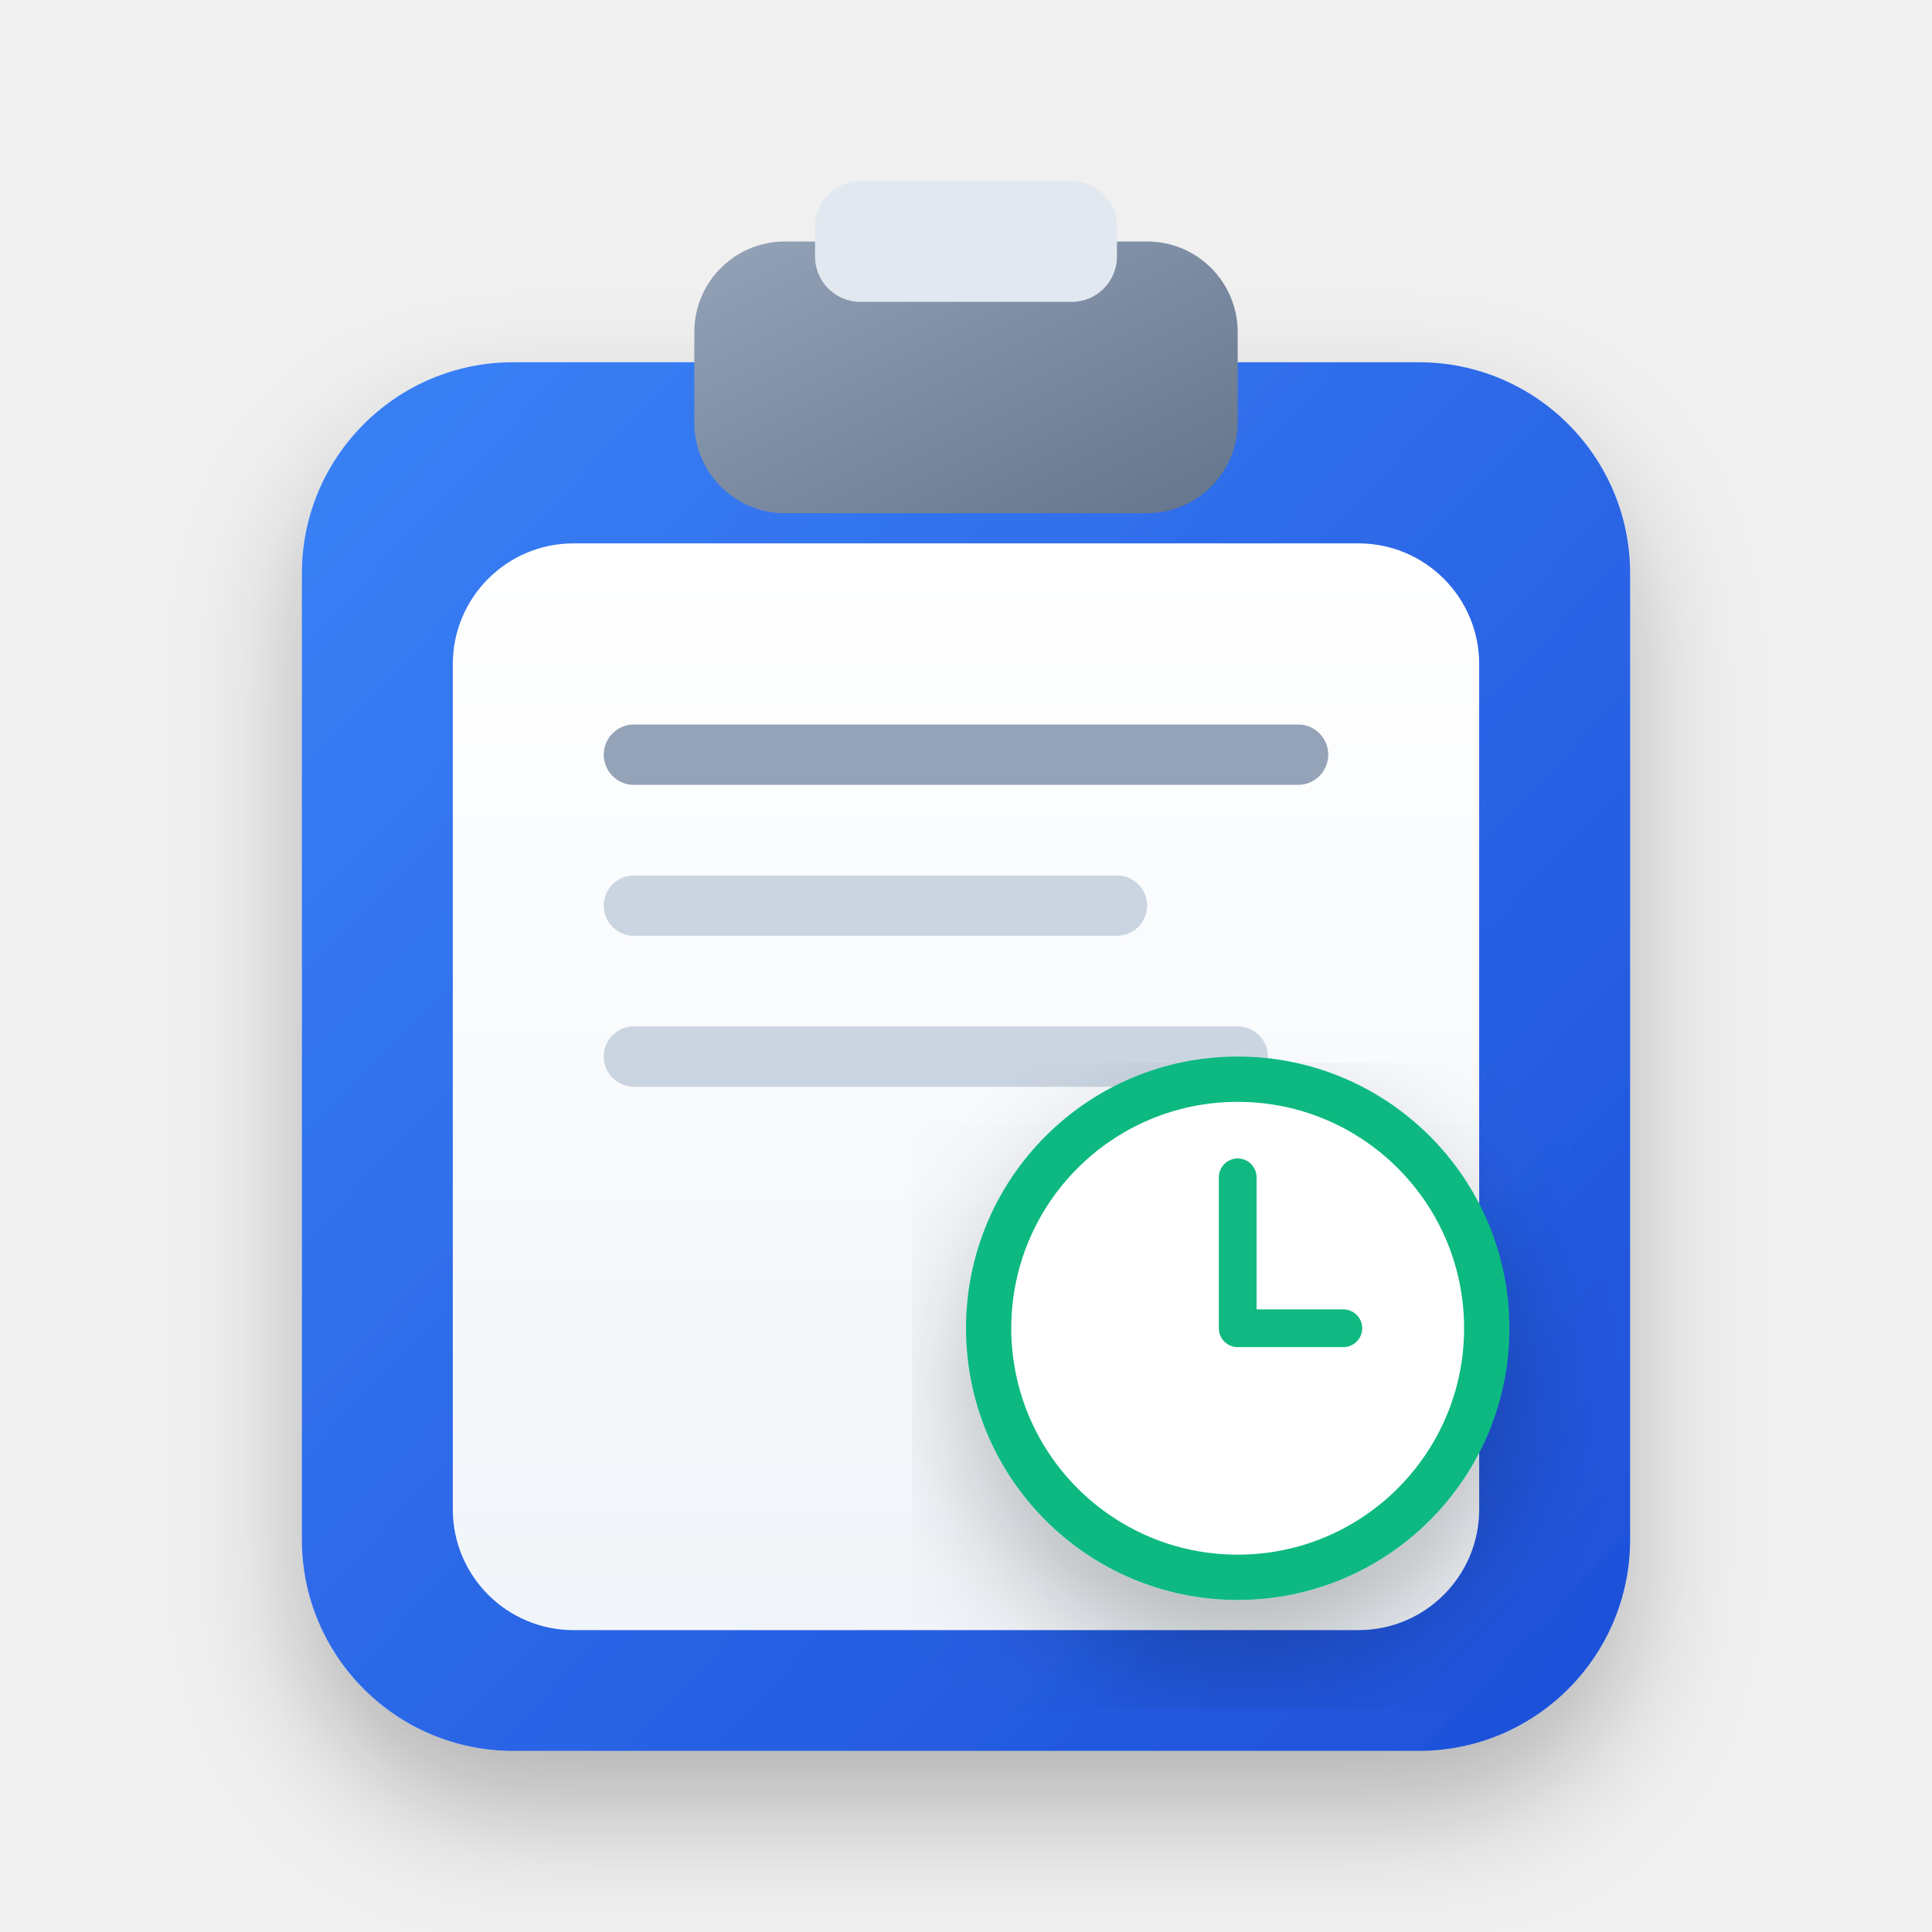
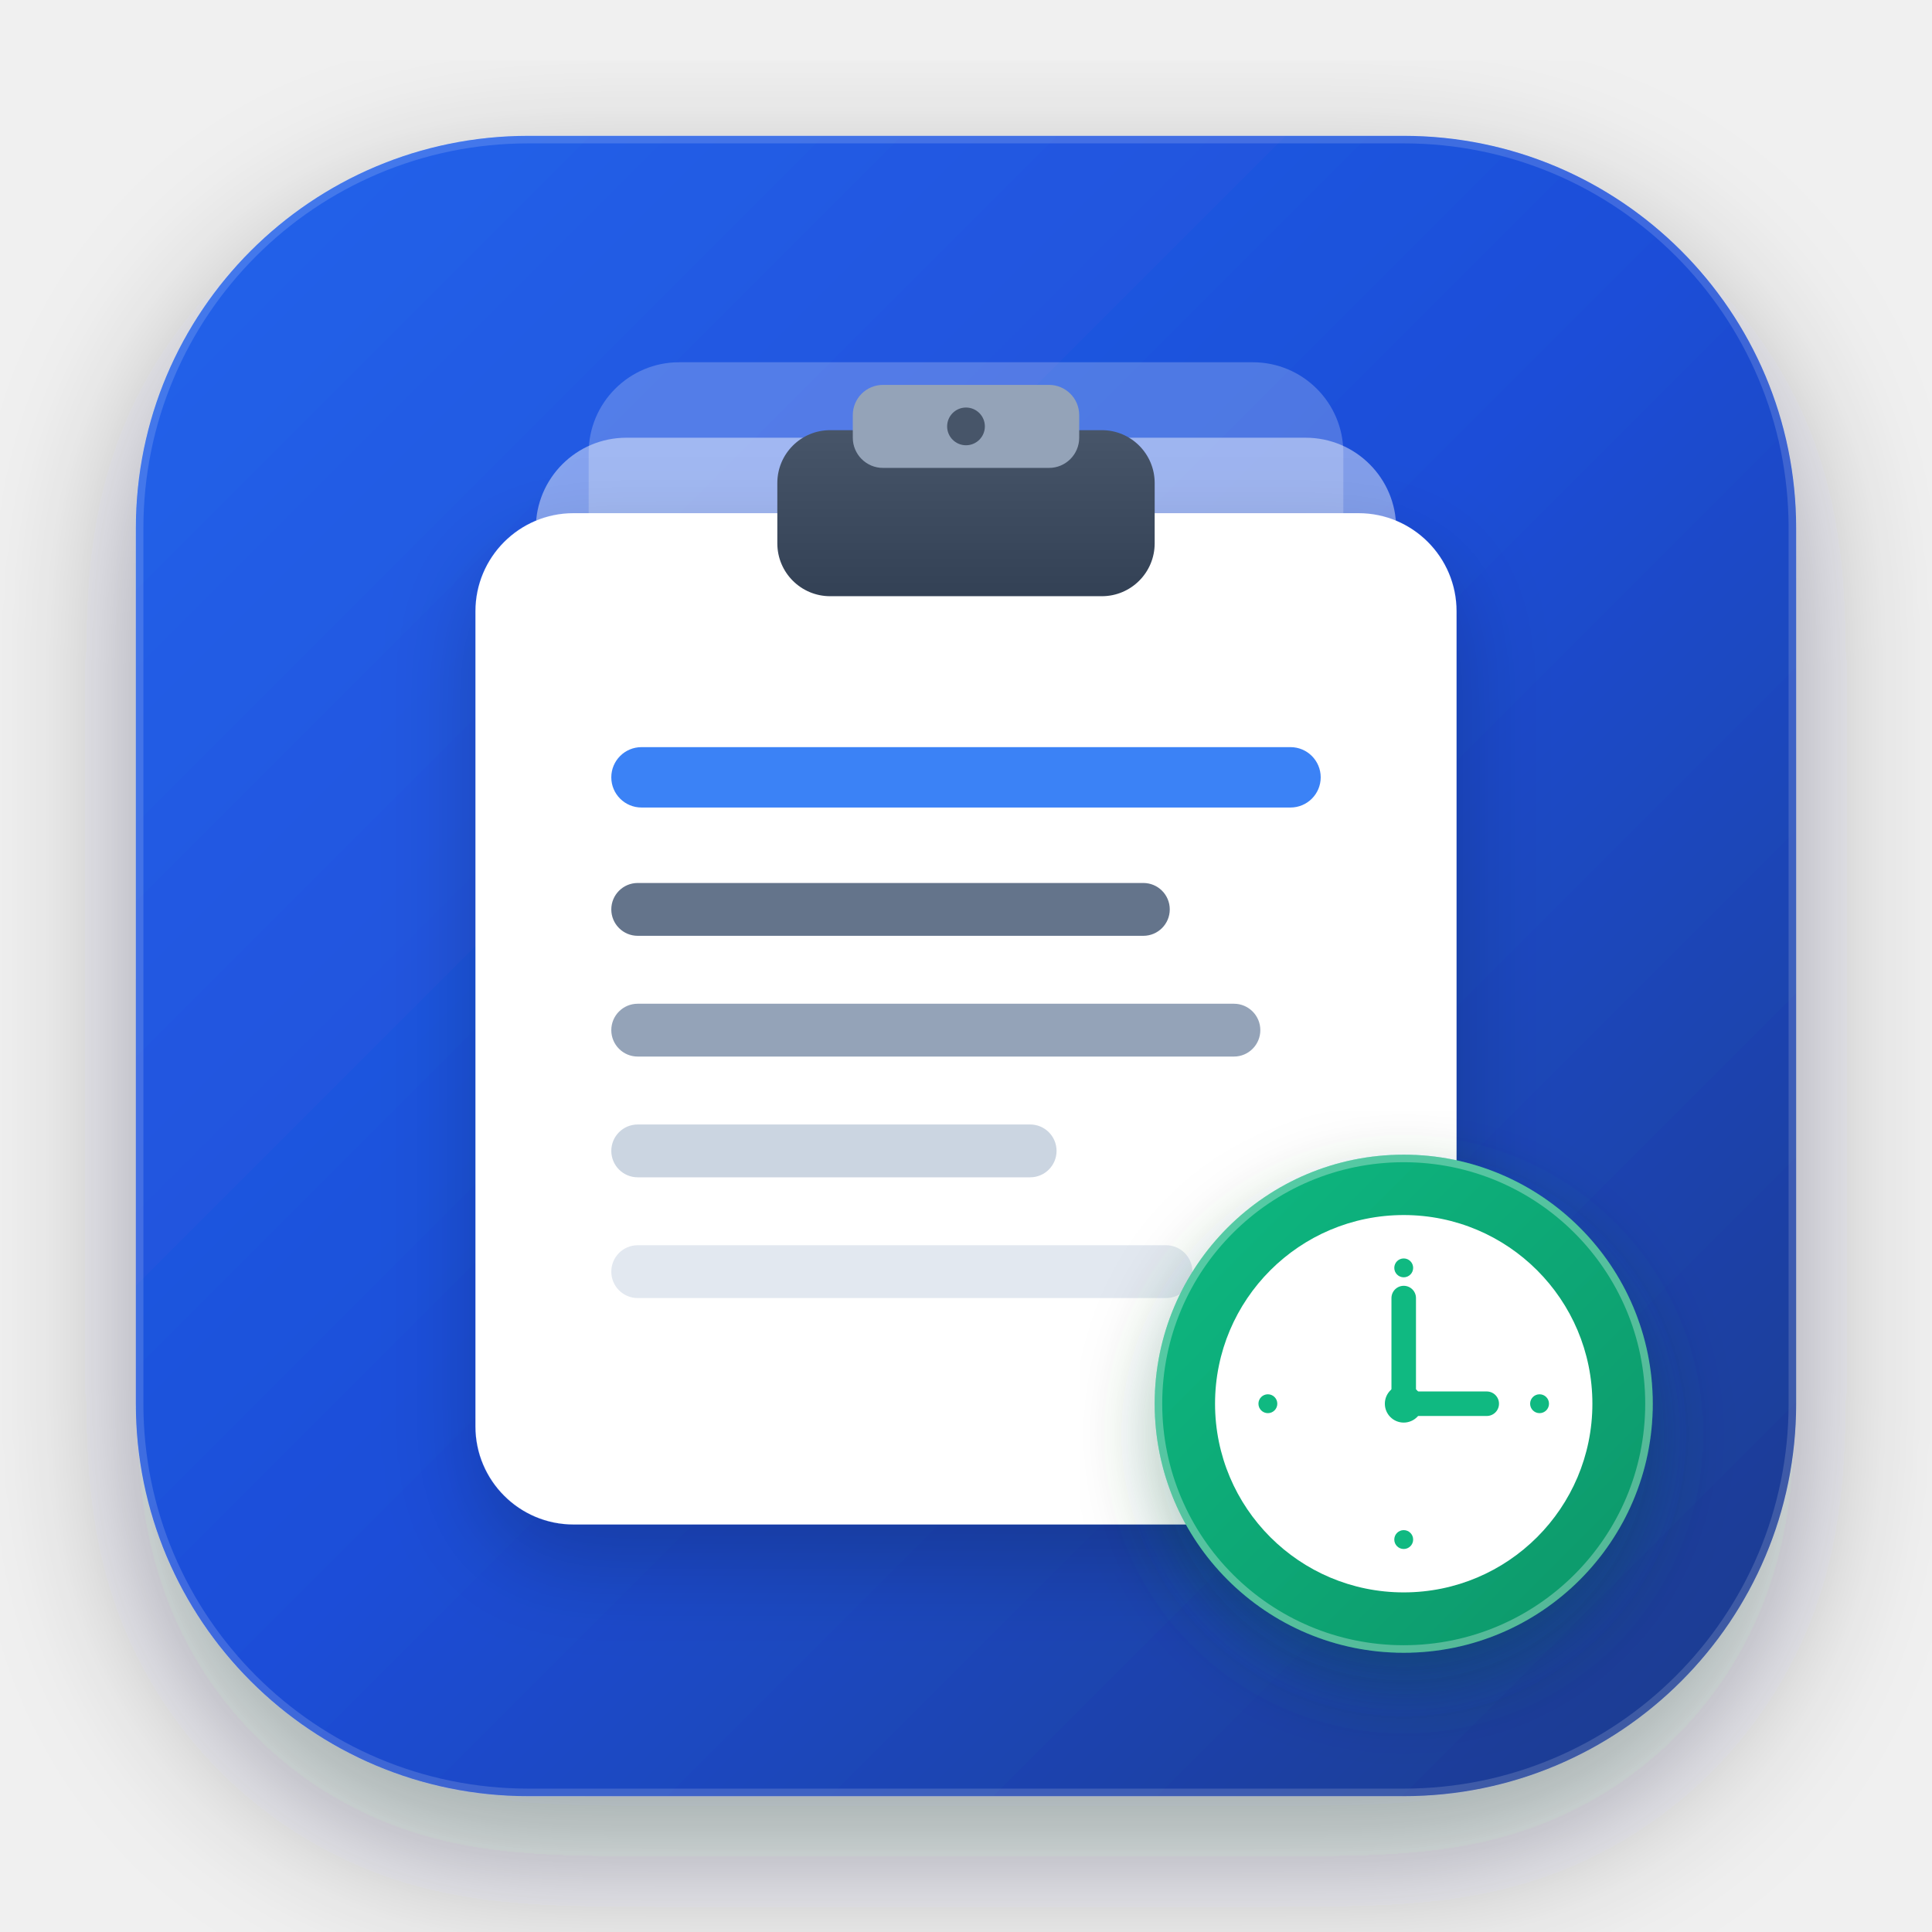
- <svg xmlns="http://www.w3.org/2000/svg" viewBox="0 0 128 128" width="128" height="128">
+ <svg xmlns="http://www.w3.org/2000/svg" viewBox="0 0 512 512" width="512" height="512">
  <defs>
-     <linearGradient id="gradBoard" x1="0%" y1="0%" x2="100%" y2="100%">
-       <stop offset="0%" stop-color="#3B82F6" />
-       <stop offset="100%" stop-color="#1D4ED8" />
+     <linearGradient id="bgGrad" x1="0%" y1="0%" x2="100%" y2="100%">
+       <stop offset="0%" stop-color="#2563EB" />
+       <stop offset="50%" stop-color="#1D4ED8" />
+       <stop offset="100%" stop-color="#1E3A8A" />
    </linearGradient>
-     <linearGradient id="gradPaper" x1="0%" y1="0%" x2="0%" y2="100%">
-       <stop offset="0%" stop-color="#FFFFFF" />
-       <stop offset="100%" stop-color="#F1F5F9" />
+     <linearGradient id="clipGrad" x1="0%" y1="0%" x2="0%" y2="100%">
+       <stop offset="0%" stop-color="#475569" />
+       <stop offset="100%" stop-color="#334155" />
    </linearGradient>
-     <linearGradient id="gradClip" x1="0%" y1="0%" x2="100%" y2="100%">
-       <stop offset="0%" stop-color="#94A3B8" />
-       <stop offset="100%" stop-color="#64748B" />
+     <linearGradient id="badgeGrad" x1="0%" y1="0%" x2="100%" y2="100%">
+       <stop offset="0%" stop-color="#10B981" />
+       <stop offset="100%" stop-color="#059669" />
    </linearGradient>
-     <filter id="shadow" x="-10%" y="-10%" width="130%" height="130%">
-       <feDropShadow dx="0" dy="4" stdDeviation="4" flood-opacity="0.25" />
+     <filter id="squircleShadow" x="-10%" y="-10%" width="130%" height="130%">
+       <feDropShadow dx="0" dy="16" stdDeviation="20" flood-color="#0F172A" flood-opacity="0.35" />
+     </filter>
+     <filter id="cardShadow" x="-10%" y="-10%" width="130%" height="130%">
+       <feDropShadow dx="0" dy="10" stdDeviation="12" flood-color="#000000" flood-opacity="0.2" />
+     </filter>
+     <filter id="badgeShadow" x="-15%" y="-15%" width="140%" height="140%">
+       <feDropShadow dx="0" dy="8" stdDeviation="10" flood-color="#064E3B" flood-opacity="0.35" />
    </filter>
  </defs>
-   <rect x="20" y="24" width="88" height="92" rx="14" fill="url(#gradBoard)" filter="url(#shadow)" />
-   <rect x="30" y="36" width="68" height="72" rx="8" fill="url(#gradPaper)" />
-   <rect x="40" y="48" width="48" height="4" rx="2" fill="#94A3B8" />
-   <rect x="40" y="58" width="36" height="4" rx="2" fill="#CBD5E1" />
-   <rect x="40" y="68" width="44" height="4" rx="2" fill="#CBD5E1" />
-   <circle cx="82" cy="88" r="18" fill="#10B981" filter="url(#shadow)" />
-   <circle cx="82" cy="88" r="15" fill="#FFFFFF" />
-   <path d="M 82 78 L 82 88 L 89 88" fill="none" stroke="#10B981" stroke-width="2.5" stroke-linecap="round" stroke-linejoin="round" />
-   <rect x="46" y="16" width="36" height="18" rx="6" fill="url(#gradClip)" />
-   <rect x="54" y="12" width="20" height="8" rx="3" fill="#E2E8F0" />
+   <rect x="36" y="36" width="440" height="440" rx="104" fill="url(#bgGrad)" filter="url(#squircleShadow)" />
+   <rect x="37" y="37" width="438" height="438" rx="103" fill="none" stroke="#FFFFFF" stroke-opacity="0.15" stroke-width="2" />
+   <rect x="156" y="96" width="200" height="260" rx="24" fill="#FFFFFF" opacity="0.22" />
+   <rect x="142" y="116" width="228" height="260" rx="24" fill="#FFFFFF" opacity="0.45" />
+   <rect x="126" y="136" width="260" height="268" rx="26" fill="#FFFFFF" filter="url(#cardShadow)" />
+   <rect x="206" y="114" width="100" height="44" rx="14" fill="url(#clipGrad)" />
+   <rect x="226" y="102" width="60" height="22" rx="8" fill="#94A3B8" />
+   <circle cx="256" cy="113" r="5" fill="#475569" />
+   <rect x="162" y="198" width="188" height="16" rx="8" fill="#3B82F6" />
+   <rect x="162" y="234" width="148" height="14" rx="7" fill="#64748B" />
+   <rect x="162" y="266" width="172" height="14" rx="7" fill="#94A3B8" />
+   <rect x="162" y="298" width="118" height="14" rx="7" fill="#CBD5E1" />
+   <rect x="162" y="330" width="154" height="14" rx="7" fill="#E2E8F0" />
+   <circle cx="372" cy="372" r="66" fill="url(#badgeGrad)" filter="url(#badgeShadow)" />
+   <circle cx="372" cy="372" r="65" fill="none" stroke="#FFFFFF" stroke-opacity="0.3" stroke-width="2" />
+   <circle cx="372" cy="372" r="50" fill="#FFFFFF" />
+   <circle cx="372" cy="372" r="5" fill="#10B981" />
+   <path d="M 372 372 L 372 344" stroke="#10B981" stroke-width="6.5" stroke-linecap="round" />
+   <path d="M 372 372 L 394 372" stroke="#10B981" stroke-width="6.5" stroke-linecap="round" />
+   <circle cx="372" cy="336" r="2.5" fill="#10B981" />
+   <circle cx="408" cy="372" r="2.5" fill="#10B981" />
+   <circle cx="372" cy="408" r="2.5" fill="#10B981" />
+   <circle cx="336" cy="372" r="2.5" fill="#10B981" />
</svg>
